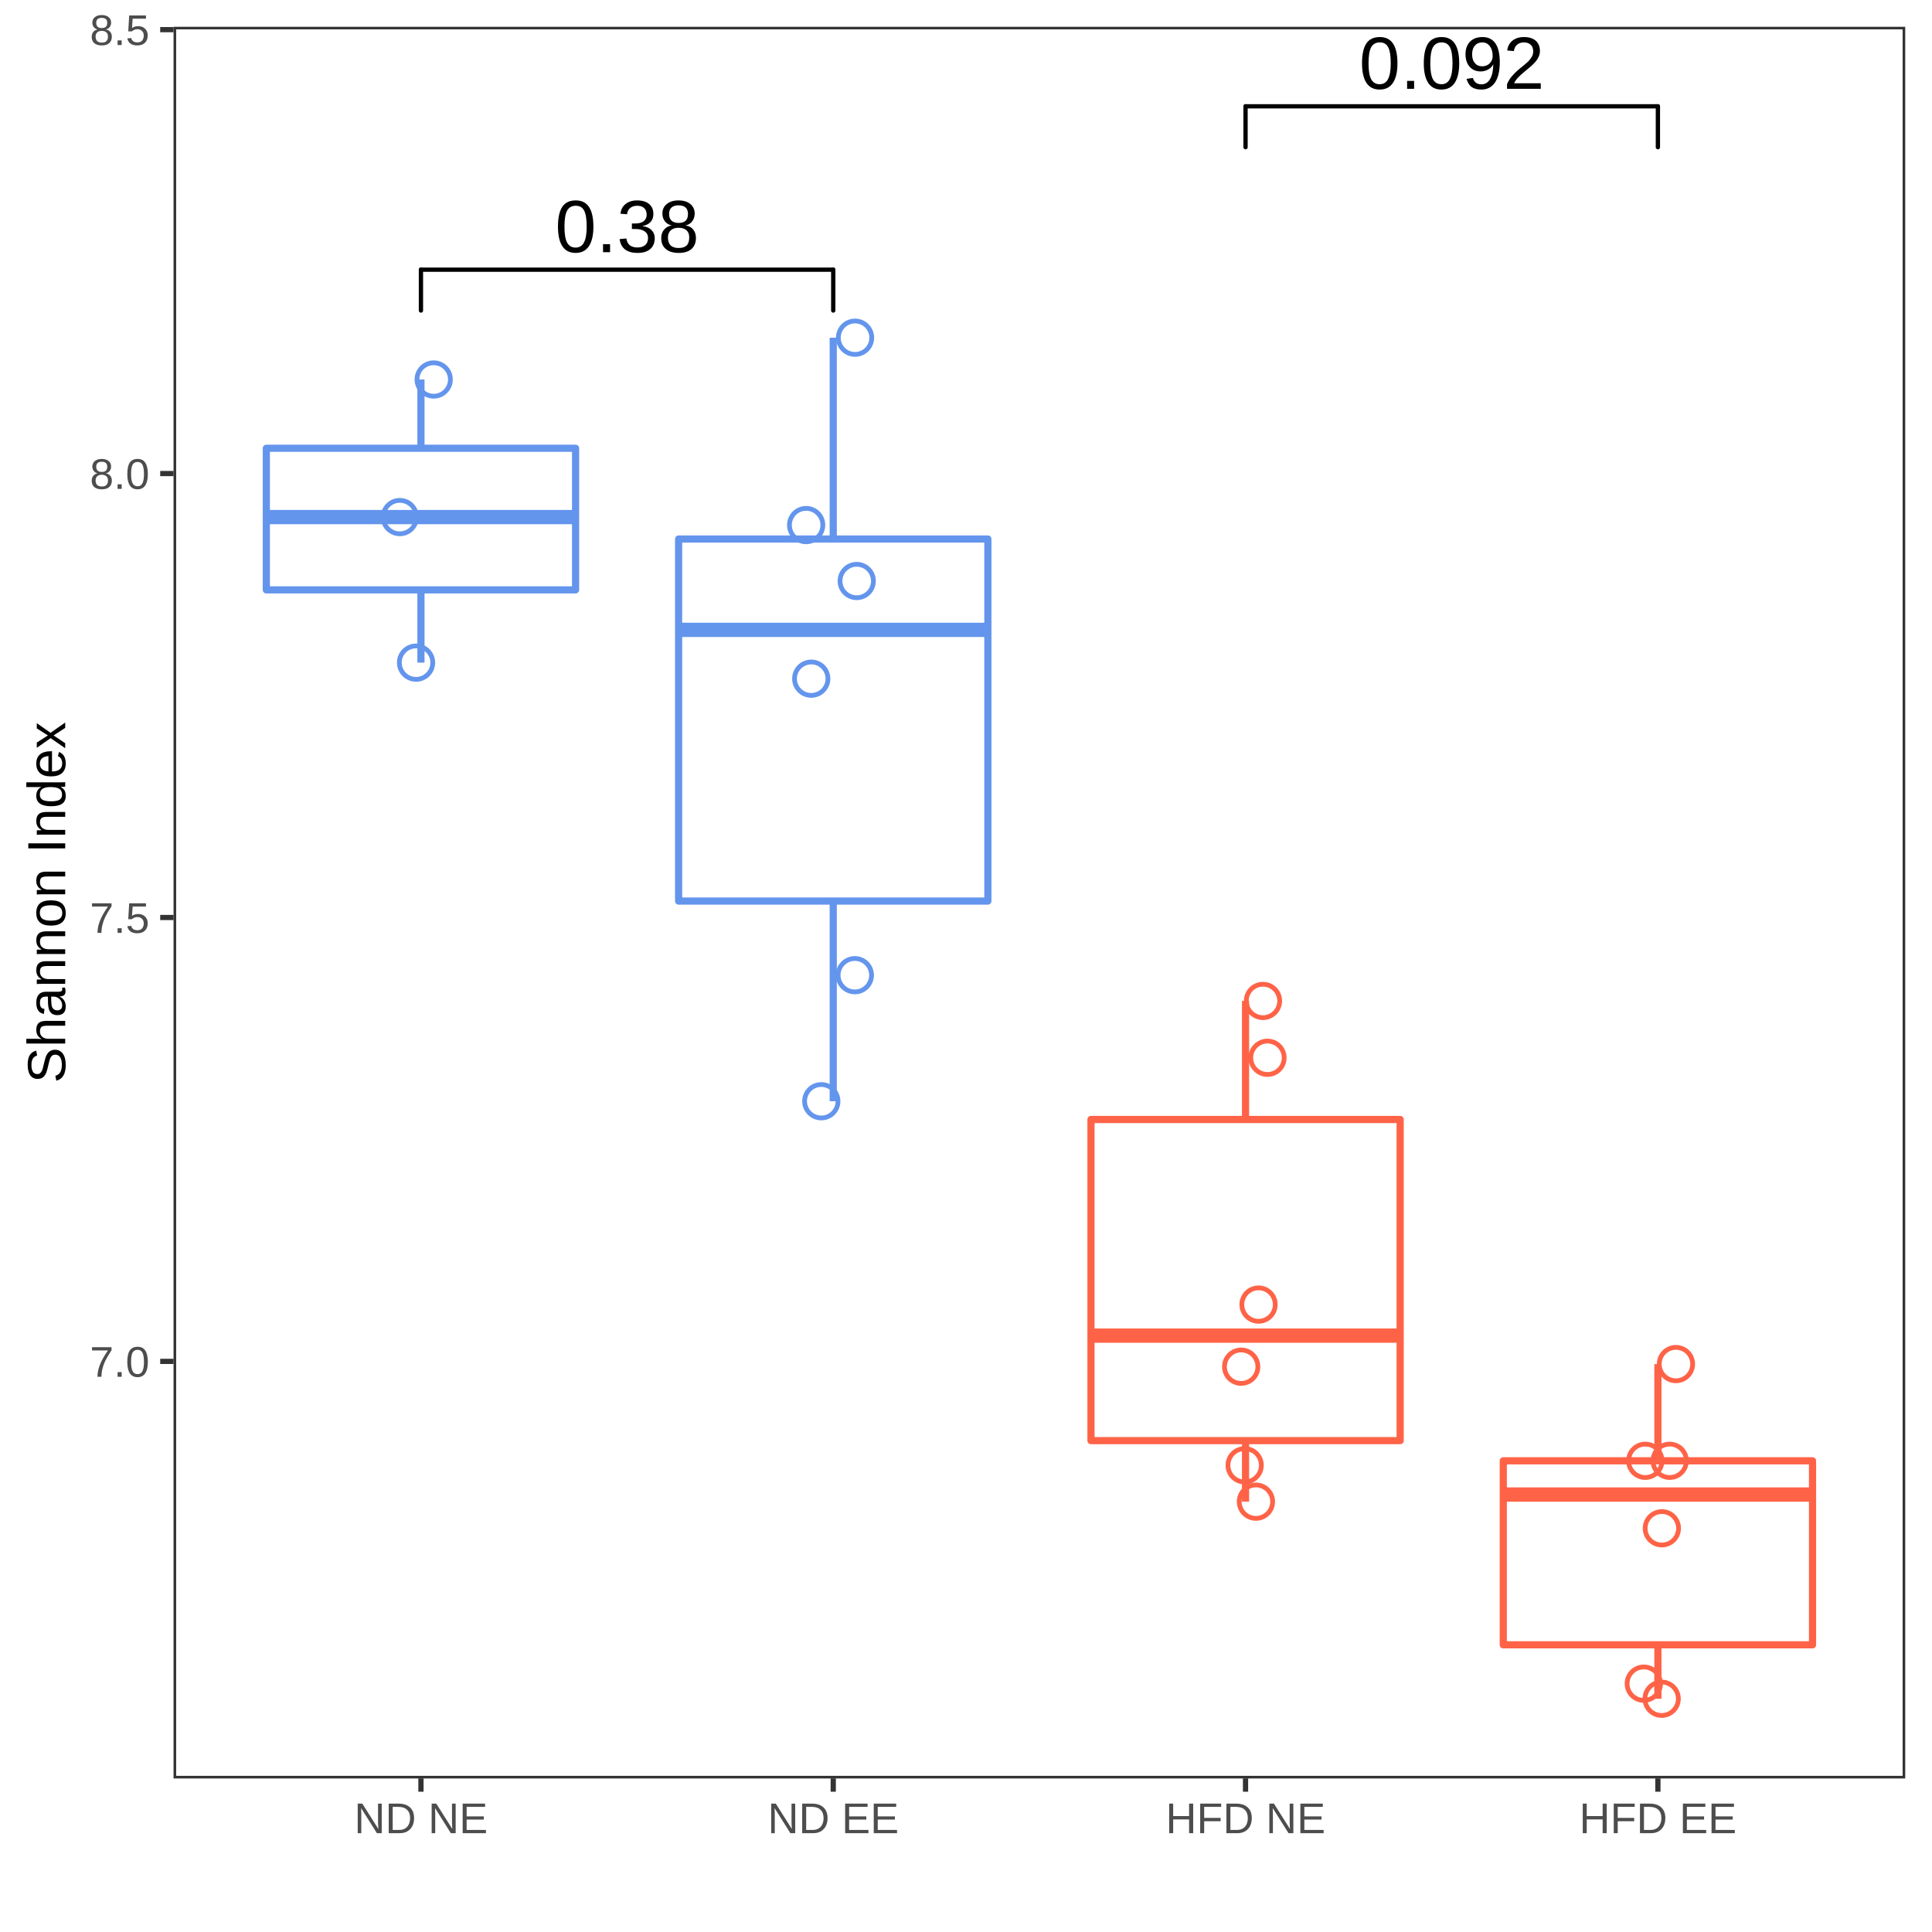
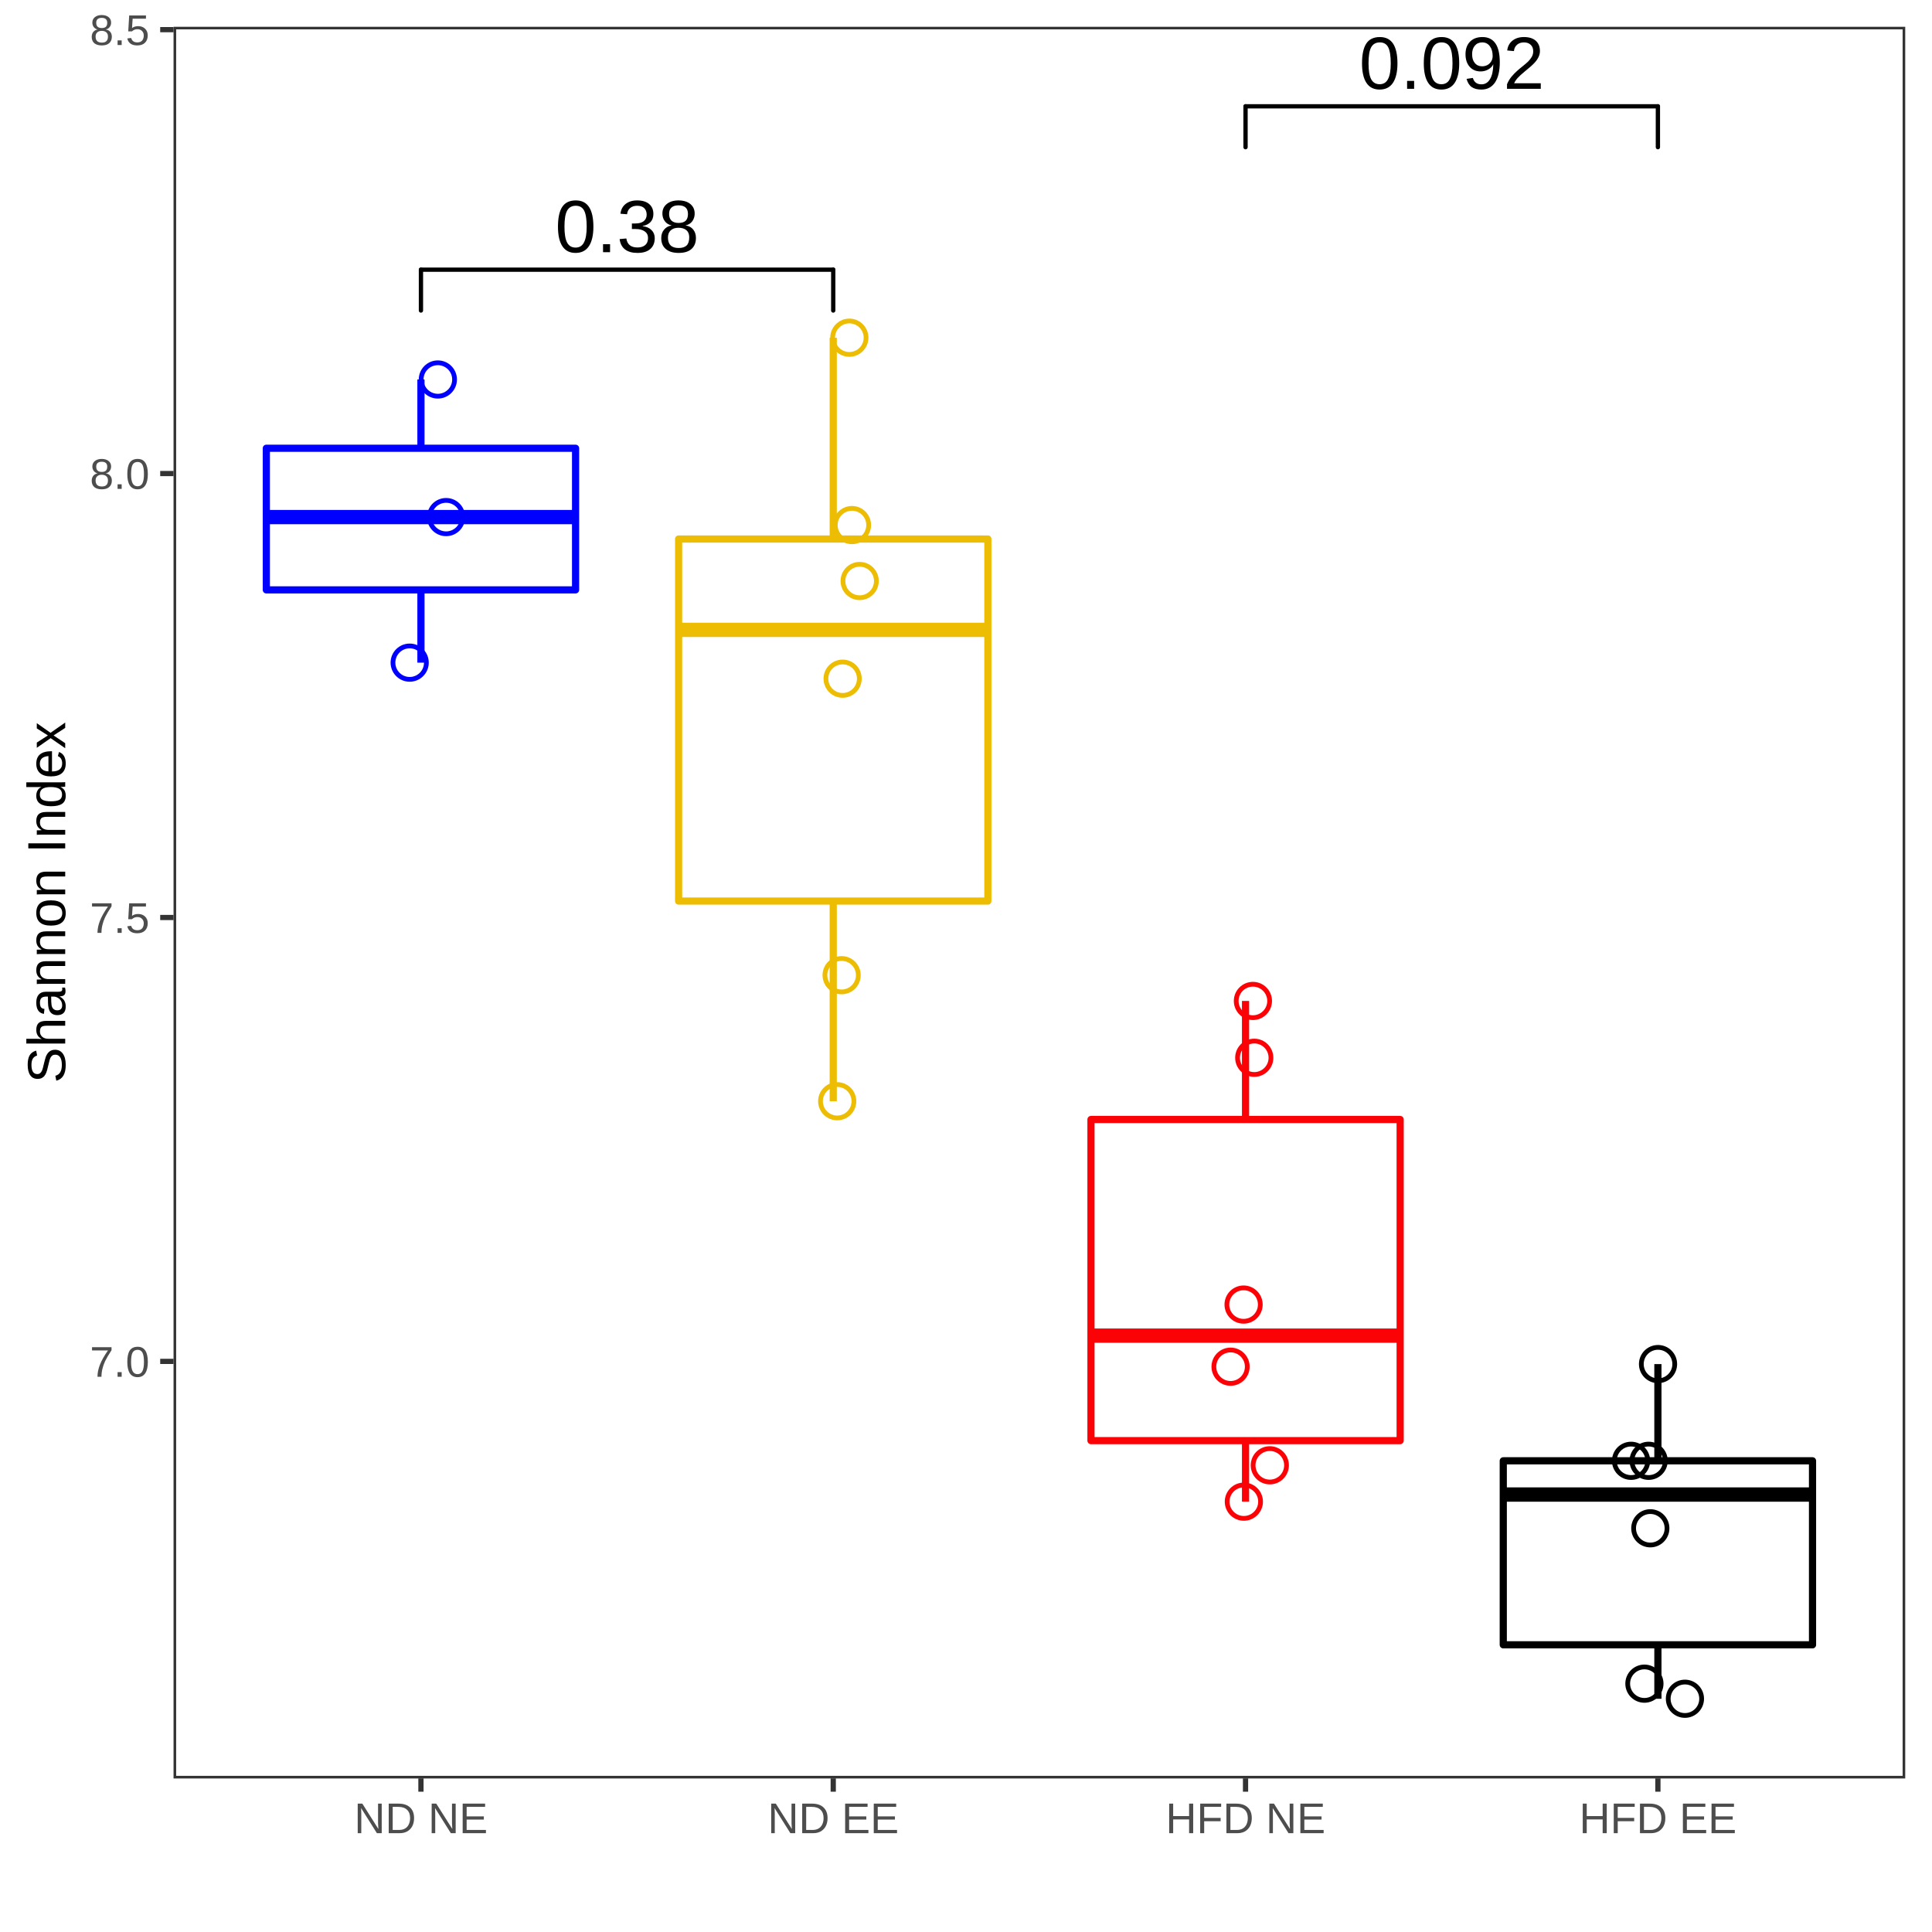
<svg xmlns="http://www.w3.org/2000/svg" class="svglite" width="288.00pt" height="288.00pt" viewBox="0 0 288.00 288.00">
  <defs>
    <style type="text/css">
    .svglite line, .svglite polyline, .svglite polygon, .svglite path, .svglite rect, .svglite circle {
      fill: none;
      stroke: #000000;
      stroke-linecap: round;
      stroke-linejoin: round;
      stroke-miterlimit: 10.00;
    }
  </style>
  </defs>
  <rect width="100%" height="100%" style="stroke: none; fill: #FFFFFF;" />
  <defs>
    <clipPath id="cpMC4wMHwyODguMDB8MC4wMHwyODguMDA=">
      <rect x="0.00" y="0.00" width="288.00" height="288.00" />
    </clipPath>
  </defs>
  <g clip-path="url(#cpMC4wMHwyODguMDB8MC4wMHwyODguMDA=)">
    <rect x="0" y="0.00" width="288.00" height="288.00" style="stroke-width: 0.78; stroke: #FFFFFF; fill: #FFFFFF;" />
  </g>
  <defs>
    <clipPath id="cpMjUuODd8Mjg0LjAxfDMuOTl8MjY1LjEw">
      <rect x="25.87" y="3.99" width="258.14" height="261.12" />
    </clipPath>
  </defs>
  <g clip-path="url(#cpMjUuODd8Mjg0LjAxfDMuOTl8MjY1LjEw)">
    <rect x="25.87" y="3.99" width="258.14" height="261.12" style="stroke-width: 0.78; stroke: none; fill: #FFFFFF;" />
-     <line x1="62.75" y1="66.82" x2="62.75" y2="56.57" style="stroke-width: 1.07; stroke: #6495ED; stroke-linecap: butt;" />
-     <line x1="62.75" y1="87.93" x2="62.75" y2="98.78" style="stroke-width: 1.07; stroke: #6495ED; stroke-linecap: butt;" />
-     <polygon points="39.70,66.82 39.70,87.93 85.80,87.93 85.80,66.82 39.70,66.82 " style="stroke-width: 1.07; stroke: #6495ED; fill: #FFFFFF;" />
-     <line x1="39.70" y1="77.08" x2="85.80" y2="77.08" style="stroke-width: 2.13; stroke: #6495ED; stroke-linecap: butt;" />
-     <line x1="124.21" y1="80.35" x2="124.21" y2="50.34" style="stroke-width: 1.07; stroke: #6495ED; stroke-linecap: butt;" />
-     <line x1="124.21" y1="134.32" x2="124.21" y2="164.16" style="stroke-width: 1.07; stroke: #6495ED; stroke-linecap: butt;" />
-     <polygon points="101.16,80.35 101.16,134.32 147.26,134.32 147.26,80.35 101.16,80.35 " style="stroke-width: 1.07; stroke: #6495ED; fill: #FFFFFF;" />
-     <line x1="101.16" y1="93.89" x2="147.26" y2="93.89" style="stroke-width: 2.13; stroke: #6495ED; stroke-linecap: butt;" />
-     <line x1="185.67" y1="166.88" x2="185.67" y2="149.21" style="stroke-width: 1.07; stroke: #FF6347; stroke-linecap: butt;" />
-     <line x1="185.67" y1="214.75" x2="185.67" y2="223.85" style="stroke-width: 1.07; stroke: #FF6347; stroke-linecap: butt;" />
-     <polygon points="162.63,166.88 162.63,214.75 208.72,214.75 208.72,166.88 162.63,166.88 " style="stroke-width: 1.07; stroke: #FF6347; fill: #FFFFFF;" />
-     <line x1="162.63" y1="199.10" x2="208.72" y2="199.10" style="stroke-width: 2.13; stroke: #FF6347; stroke-linecap: butt;" />
-     <line x1="247.14" y1="217.76" x2="247.14" y2="203.34" style="stroke-width: 1.07; stroke: #FF6347; stroke-linecap: butt;" />
-     <line x1="247.14" y1="245.19" x2="247.14" y2="253.23" style="stroke-width: 1.07; stroke: #FF6347; stroke-linecap: butt;" />
-     <polygon points="224.09,217.76 224.09,245.19 270.19,245.19 270.19,217.76 224.09,217.76 " style="stroke-width: 1.07; stroke: #FF6347; fill: #FFFFFF;" />
-     <line x1="224.09" y1="222.79" x2="270.19" y2="222.79" style="stroke-width: 2.13; stroke: #FF6347; stroke-linecap: butt;" />
-     <circle cx="248.90" cy="217.76" r="2.49" style="stroke-width: 0.71; stroke: #FF6347;" />
-     <circle cx="249.83" cy="203.34" r="2.49" style="stroke-width: 0.71; stroke: #FF6347;" />
-     <circle cx="127.43" cy="145.37" r="2.49" style="stroke-width: 0.71; stroke: #6495ED;" />
-     <circle cx="188.27" cy="149.21" r="2.49" style="stroke-width: 0.71; stroke: #FF6347;" />
-     <circle cx="247.70" cy="253.23" r="2.49" style="stroke-width: 0.71; stroke: #FF6347;" />
-     <circle cx="127.46" cy="50.34" r="2.49" style="stroke-width: 0.71; stroke: #6495ED;" />
-     <circle cx="122.43" cy="164.16" r="2.49" style="stroke-width: 0.71; stroke: #6495ED;" />
-     <circle cx="245.04" cy="250.98" r="2.49" style="stroke-width: 0.71; stroke: #FF6347;" />
-     <circle cx="120.17" cy="78.27" r="2.49" style="stroke-width: 0.71; stroke: #6495ED;" />
-     <circle cx="247.73" cy="227.82" r="2.49" style="stroke-width: 0.71; stroke: #FF6347;" />
-     <circle cx="187.61" cy="194.47" r="2.49" style="stroke-width: 0.71; stroke: #FF6347;" />
-     <circle cx="127.71" cy="86.61" r="2.49" style="stroke-width: 0.71; stroke: #6495ED;" />
-     <circle cx="187.22" cy="223.85" r="2.49" style="stroke-width: 0.71; stroke: #FF6347;" />
-     <circle cx="59.60" cy="77.08" r="2.49" style="stroke-width: 0.71; stroke: #6495ED;" />
-     <circle cx="185.54" cy="218.43" r="2.49" style="stroke-width: 0.71; stroke: #FF6347;" />
-     <circle cx="62.02" cy="98.78" r="2.49" style="stroke-width: 0.71; stroke: #6495ED;" />
-     <circle cx="64.65" cy="56.57" r="2.49" style="stroke-width: 0.71; stroke: #6495ED;" />
-     <circle cx="188.94" cy="157.68" r="2.49" style="stroke-width: 0.71; stroke: #FF6347;" />
-     <circle cx="185.02" cy="203.73" r="2.49" style="stroke-width: 0.71; stroke: #FF6347;" />
-     <circle cx="245.26" cy="217.76" r="2.49" style="stroke-width: 0.71; stroke: #FF6347;" />
-     <circle cx="120.93" cy="101.17" r="2.49" style="stroke-width: 0.71; stroke: #6495ED;" />
+     <line x1="62.75" y1="66.82" x2="62.75" y2="56.57" style="stroke-width: 1.07; stroke: #0000FF; stroke-linecap: butt;" />
+     <line x1="62.75" y1="87.93" x2="62.75" y2="98.78" style="stroke-width: 1.07; stroke: #0000FF; stroke-linecap: butt;" />
+     <polygon points="39.70,66.82 39.70,87.93 85.80,87.93 85.80,66.82 39.70,66.82 " style="stroke-width: 1.07; stroke: #0000FF; fill: #FFFFFF;" />
+     <line x1="39.70" y1="77.08" x2="85.80" y2="77.08" style="stroke-width: 2.13; stroke: #0000FF; stroke-linecap: butt;" />
+     <line x1="124.21" y1="80.35" x2="124.21" y2="50.34" style="stroke-width: 1.07; stroke: #EDBD04; stroke-linecap: butt;" />
+     <line x1="124.21" y1="134.32" x2="124.21" y2="164.16" style="stroke-width: 1.07; stroke: #EDBD04; stroke-linecap: butt;" />
+     <polygon points="101.16,80.35 101.16,134.32 147.26,134.32 147.26,80.35 101.16,80.35 " style="stroke-width: 1.07; stroke: #EDBD04; fill: #FFFFFF;" />
+     <line x1="101.16" y1="93.89" x2="147.26" y2="93.89" style="stroke-width: 2.13; stroke: #EDBD04; stroke-linecap: butt;" />
+     <line x1="185.67" y1="166.88" x2="185.67" y2="149.21" style="stroke-width: 1.07; stroke: #FB0207; stroke-linecap: butt;" />
+     <line x1="185.67" y1="214.75" x2="185.67" y2="223.85" style="stroke-width: 1.07; stroke: #FB0207; stroke-linecap: butt;" />
+     <polygon points="162.63,166.88 162.63,214.75 208.72,214.75 208.72,166.88 162.63,166.88 " style="stroke-width: 1.07; stroke: #FB0207; fill: #FFFFFF;" />
+     <line x1="162.63" y1="199.10" x2="208.72" y2="199.10" style="stroke-width: 2.13; stroke: #FB0207; stroke-linecap: butt;" />
+     <line x1="247.14" y1="217.76" x2="247.14" y2="203.34" style="stroke-width: 1.07; stroke-linecap: butt;" />
+     <line x1="247.14" y1="245.19" x2="247.14" y2="253.23" style="stroke-width: 1.07; stroke-linecap: butt;" />
+     <polygon points="224.09,217.76 224.09,245.19 270.19,245.19 270.19,217.76 224.09,217.76 " style="stroke-width: 1.07; fill: #FFFFFF;" />
+     <line x1="224.09" y1="222.79" x2="270.19" y2="222.79" style="stroke-width: 2.13; stroke-linecap: butt;" />
+     <circle cx="243.14" cy="217.76" r="2.49" style="stroke-width: 0.71;" />
+     <circle cx="247.16" cy="203.34" r="2.49" style="stroke-width: 0.71;" />
+     <circle cx="125.46" cy="145.37" r="2.49" style="stroke-width: 0.71; stroke: #EDBD04;" />
+     <circle cx="186.77" cy="149.21" r="2.49" style="stroke-width: 0.71; stroke: #FB0207;" />
+     <circle cx="251.17" cy="253.23" r="2.49" style="stroke-width: 0.71;" />
+     <circle cx="126.61" cy="50.34" r="2.49" style="stroke-width: 0.71; stroke: #EDBD04;" />
+     <circle cx="124.80" cy="164.16" r="2.49" style="stroke-width: 0.71; stroke: #EDBD04;" />
+     <circle cx="245.13" cy="250.98" r="2.49" style="stroke-width: 0.71;" />
+     <circle cx="127.00" cy="78.27" r="2.49" style="stroke-width: 0.71; stroke: #EDBD04;" />
+     <circle cx="246.01" cy="227.82" r="2.49" style="stroke-width: 0.71;" />
+     <circle cx="185.38" cy="194.47" r="2.49" style="stroke-width: 0.71; stroke: #FB0207;" />
+     <circle cx="128.15" cy="86.61" r="2.49" style="stroke-width: 0.71; stroke: #EDBD04;" />
+     <circle cx="185.42" cy="223.85" r="2.49" style="stroke-width: 0.71; stroke: #FB0207;" />
+     <circle cx="66.50" cy="77.08" r="2.49" style="stroke-width: 0.71; stroke: #0000FF;" />
+     <circle cx="189.29" cy="218.43" r="2.49" style="stroke-width: 0.71; stroke: #FB0207;" />
+     <circle cx="61.07" cy="98.78" r="2.49" style="stroke-width: 0.71; stroke: #0000FF;" />
+     <circle cx="65.27" cy="56.57" r="2.49" style="stroke-width: 0.71; stroke: #0000FF;" />
+     <circle cx="186.97" cy="157.68" r="2.49" style="stroke-width: 0.71; stroke: #FB0207;" />
+     <circle cx="183.44" cy="203.73" r="2.49" style="stroke-width: 0.71; stroke: #FB0207;" />
+     <circle cx="245.76" cy="217.76" r="2.49" style="stroke-width: 0.71;" />
+     <circle cx="125.61" cy="101.17" r="2.49" style="stroke-width: 0.71; stroke: #EDBD04;" />
    <text x="216.41" y="13.24" text-anchor="middle" style="font-size: 11.04px; font-family: Arial;" textLength="27.60px" lengthAdjust="spacingAndGlyphs">0.092</text>
    <line x1="247.14" y1="21.94" x2="247.14" y2="15.85" style="stroke-width: 0.64;" />
    <line x1="247.14" y1="15.85" x2="185.67" y2="15.85" style="stroke-width: 0.64;" />
    <line x1="185.67" y1="15.85" x2="185.67" y2="21.94" style="stroke-width: 0.64;" />
    <text x="93.48" y="37.59" text-anchor="middle" style="font-size: 11.04px; font-family: Arial;" textLength="21.47px" lengthAdjust="spacingAndGlyphs">0.38</text>
    <line x1="124.21" y1="46.29" x2="124.21" y2="40.20" style="stroke-width: 0.64;" />
    <line x1="124.21" y1="40.20" x2="62.75" y2="40.20" style="stroke-width: 0.64;" />
    <line x1="62.75" y1="40.20" x2="62.75" y2="46.29" style="stroke-width: 0.64;" />
    <rect x="25.87" y="3.99" width="258.14" height="261.12" style="stroke-width: 0.78; stroke: #333333;" />
  </g>
  <g clip-path="url(#cpMC4wMHwyODguMDB8MC4wMHwyODguMDA=)">
    <text x="22.29" y="205.23" text-anchor="end" style="font-size: 6.40px; fill: #4D4D4D; font-family: Arial;" textLength="8.89px" lengthAdjust="spacingAndGlyphs">7.0</text>
    <text x="22.29" y="139.06" text-anchor="end" style="font-size: 6.40px; fill: #4D4D4D; font-family: Arial;" textLength="8.89px" lengthAdjust="spacingAndGlyphs">7.5</text>
    <text x="22.29" y="72.88" text-anchor="end" style="font-size: 6.40px; fill: #4D4D4D; font-family: Arial;" textLength="8.89px" lengthAdjust="spacingAndGlyphs">8.0</text>
    <text x="22.29" y="6.71" text-anchor="end" style="font-size: 6.40px; fill: #4D4D4D; font-family: Arial;" textLength="8.89px" lengthAdjust="spacingAndGlyphs">8.5</text>
    <polyline points="23.88,202.94 25.87,202.94 " style="stroke-width: 0.78; stroke: #333333; stroke-linecap: butt;" />
    <polyline points="23.88,136.77 25.87,136.77 " style="stroke-width: 0.78; stroke: #333333; stroke-linecap: butt;" />
    <polyline points="23.88,70.59 25.87,70.59 " style="stroke-width: 0.78; stroke: #333333; stroke-linecap: butt;" />
    <polyline points="23.88,4.42 25.87,4.42 " style="stroke-width: 0.78; stroke: #333333; stroke-linecap: butt;" />
    <polyline points="62.75,267.09 62.75,265.10 " style="stroke-width: 0.78; stroke: #333333; stroke-linecap: butt;" />
    <polyline points="124.21,267.09 124.21,265.10 " style="stroke-width: 0.78; stroke: #333333; stroke-linecap: butt;" />
    <polyline points="185.67,267.09 185.67,265.10 " style="stroke-width: 0.78; stroke: #333333; stroke-linecap: butt;" />
    <polyline points="247.14,267.09 247.14,265.10 " style="stroke-width: 0.78; stroke: #333333; stroke-linecap: butt;" />
    <text x="62.75" y="273.27" text-anchor="middle" style="font-size: 6.40px; fill: #4D4D4D; font-family: Arial;" textLength="19.89px" lengthAdjust="spacingAndGlyphs">ND NE</text>
    <text x="124.21" y="273.27" text-anchor="middle" style="font-size: 6.40px; fill: #4D4D4D; font-family: Arial;" textLength="19.53px" lengthAdjust="spacingAndGlyphs">ND EE</text>
    <text x="185.67" y="273.27" text-anchor="middle" style="font-size: 6.40px; fill: #4D4D4D; font-family: Arial;" textLength="23.79px" lengthAdjust="spacingAndGlyphs">HFD NE</text>
    <text x="247.14" y="273.27" text-anchor="middle" style="font-size: 6.40px; fill: #4D4D4D; font-family: Arial;" textLength="23.44px" lengthAdjust="spacingAndGlyphs">HFD EE</text>
    <text transform="translate(9.72,134.54) rotate(-90)" text-anchor="middle" style="font-size: 8.00px; font-family: Arial;" textLength="53.83px" lengthAdjust="spacingAndGlyphs">Shannon Index</text>
  </g>
</svg>
